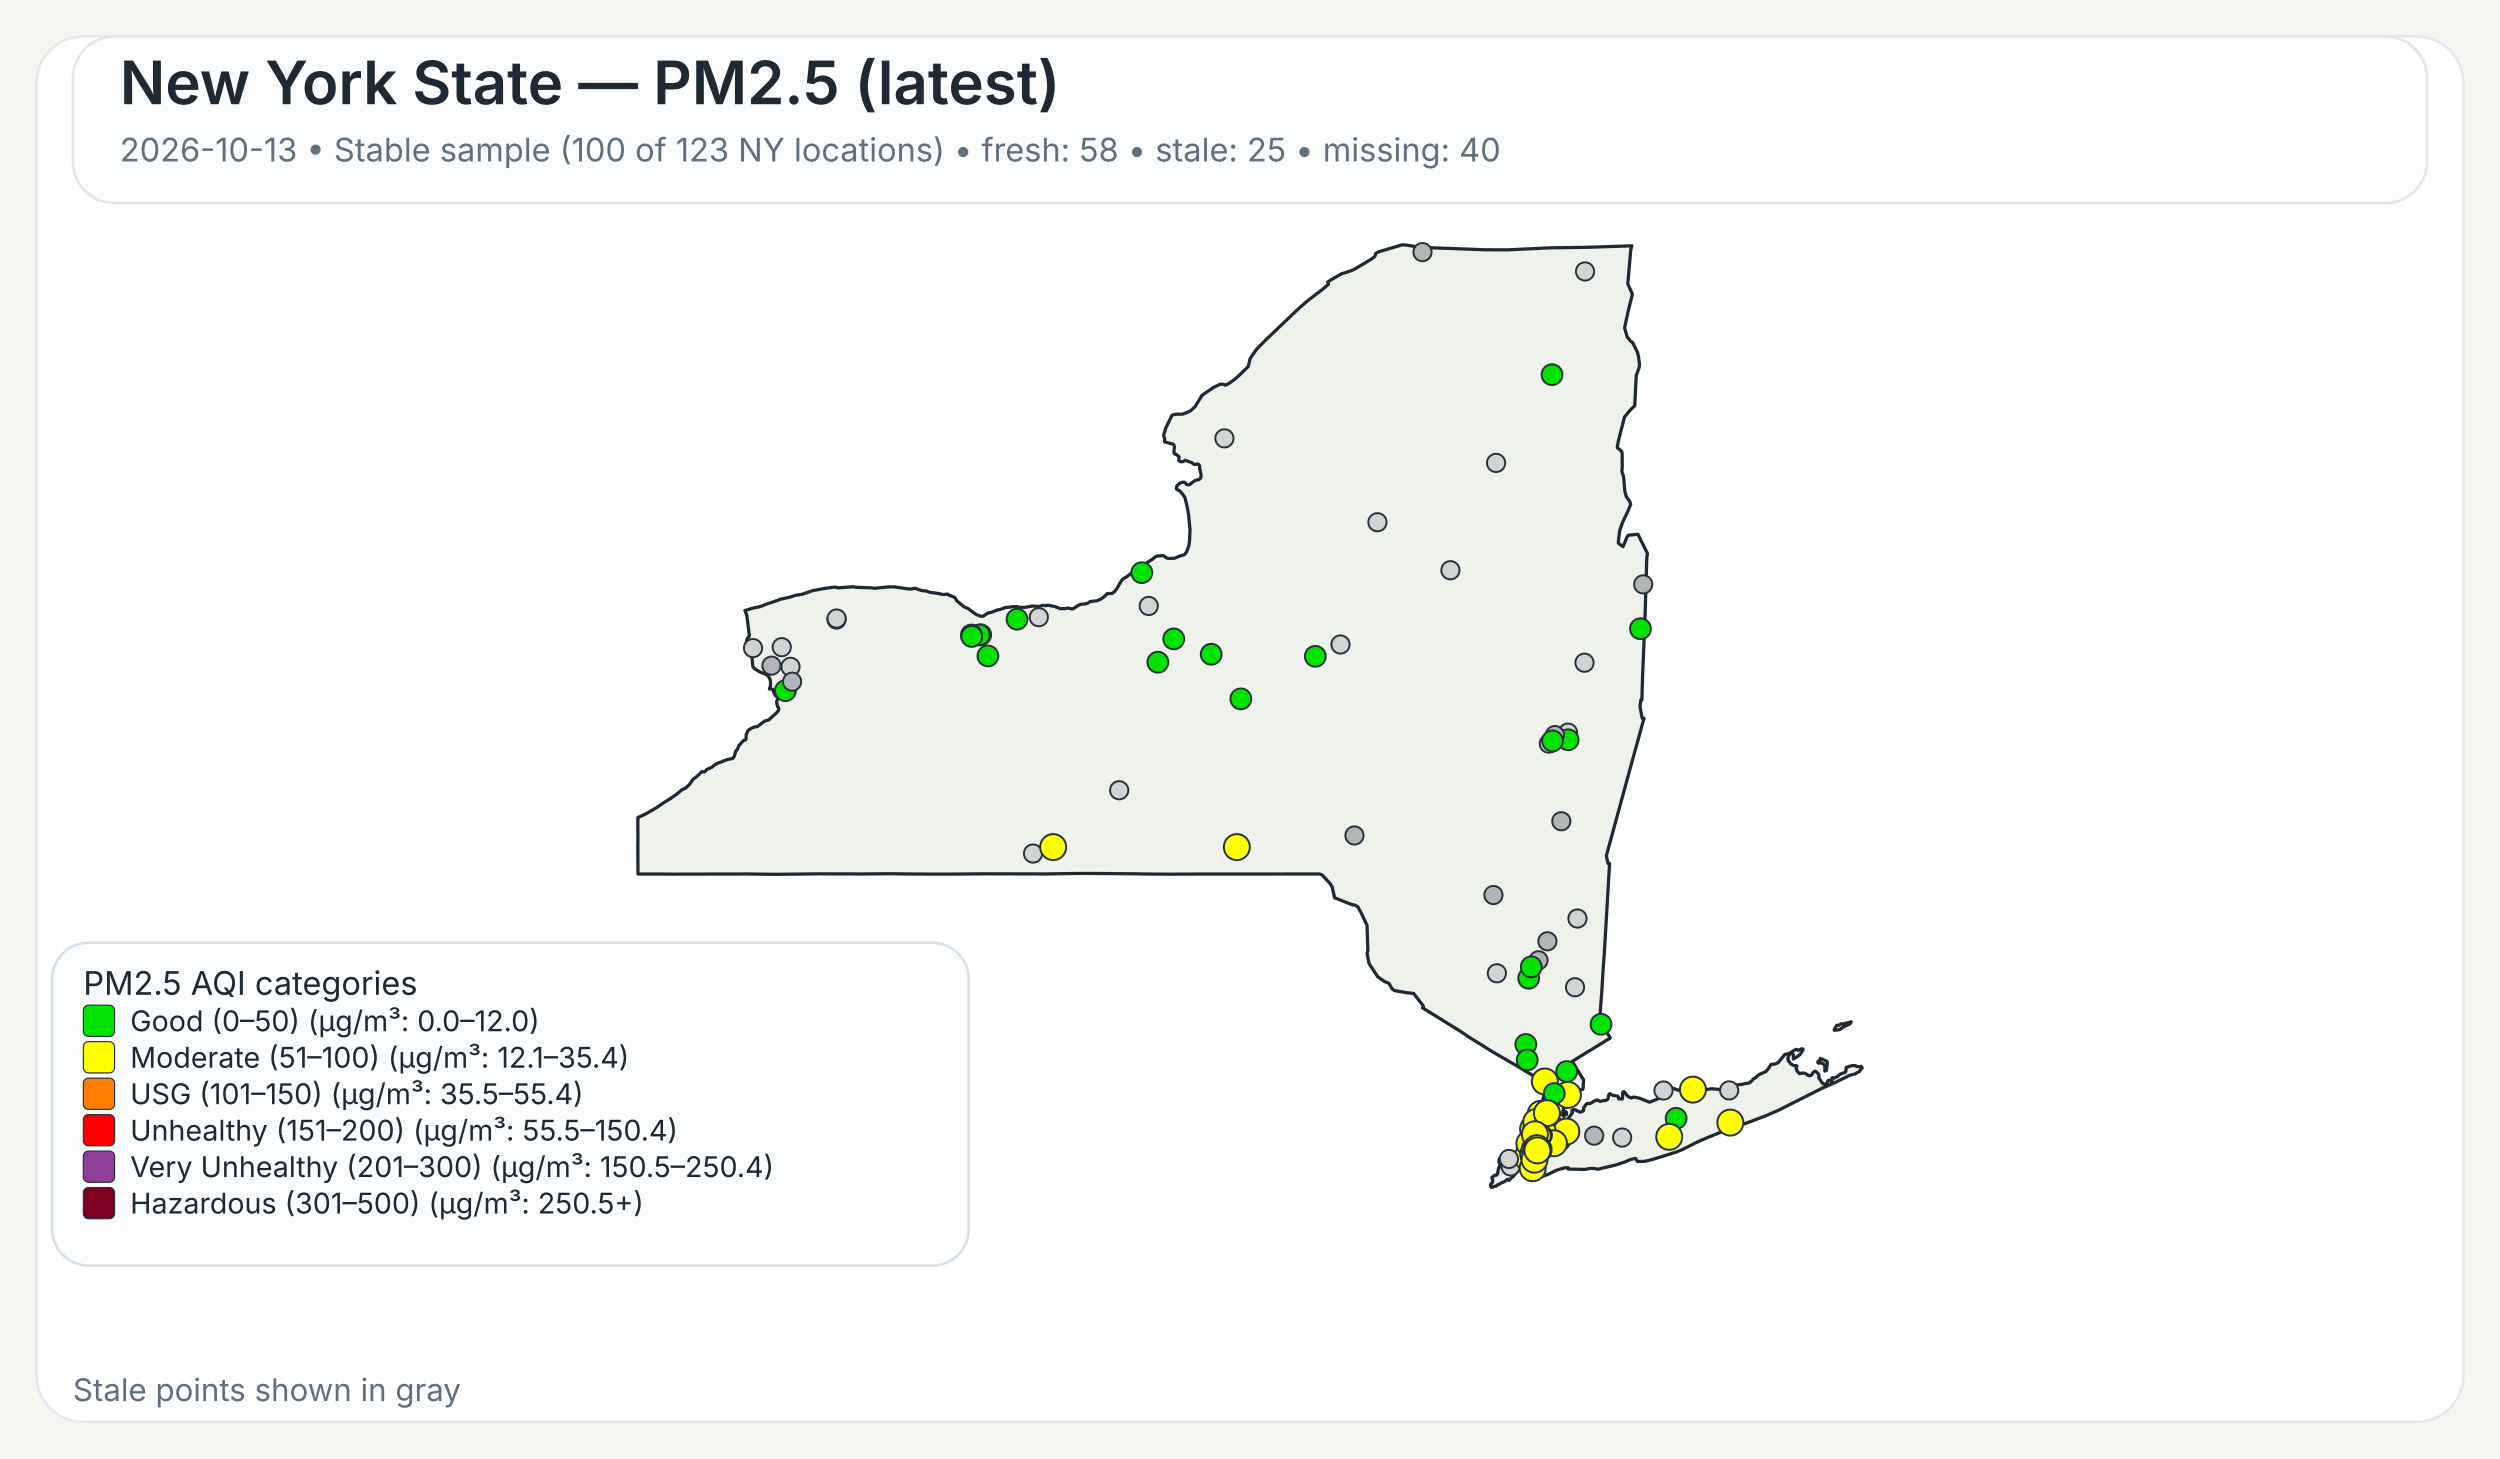
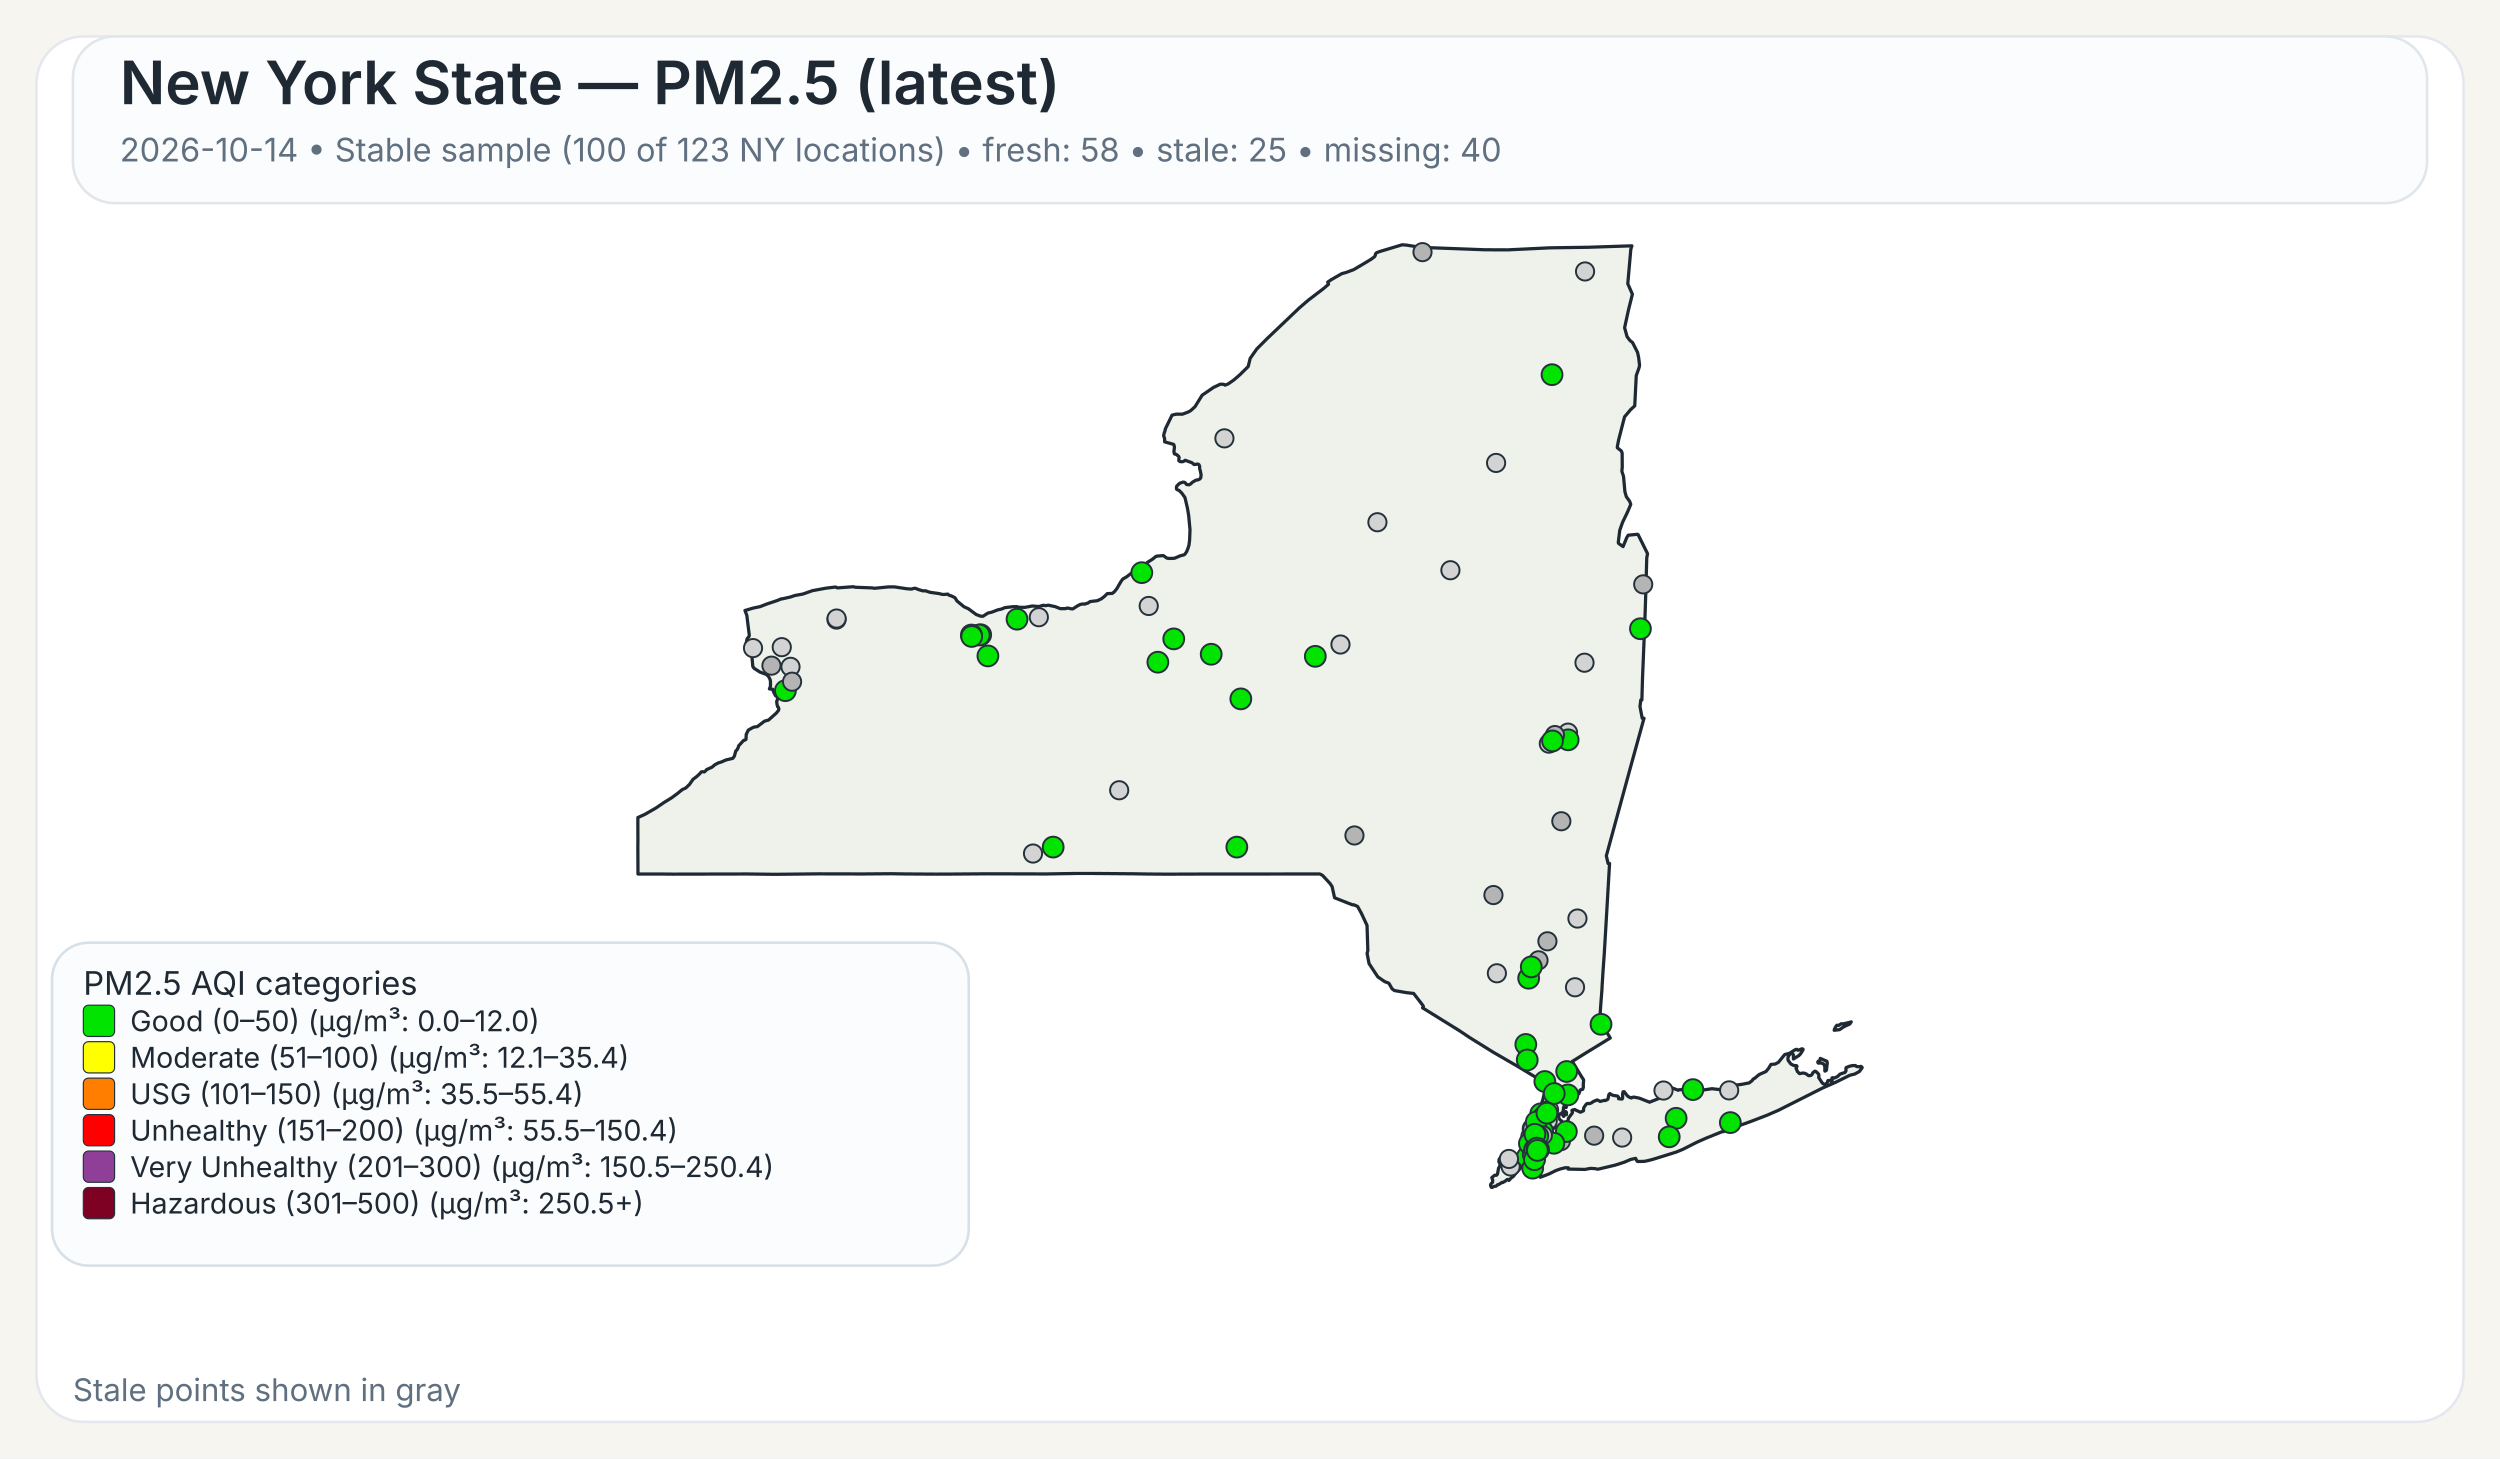
<svg xmlns="http://www.w3.org/2000/svg" width="960" height="560">
  <rect x="0" y="0" width="960" height="560" fill="#F7F5EF" />
  <rect x="14" y="14" width="932" height="532" rx="18" ry="18" fill="#FFFFFF" stroke="#E4E8EE" stroke-width="1" />
  <rect x="28" y="14" width="904" height="64" rx="16" ry="16" fill="#FBFCFD" stroke="#E1E6EB" stroke-width="1" />
  <text x="46" y="40" font-family="Public Sans, Inter, Aptos, Segoe UI, Arial, sans-serif" font-size="23" font-weight="600" fill="#1F2933">New York State — PM2.5 (latest)</text>
-   <text x="46" y="62" font-family="Public Sans, Inter, Aptos, Segoe UI, Arial, sans-serif" font-size="12.5" font-weight="400" fill="#607080">2026-10-13 • Stable sample (100 of 123 NY locations) • fresh: 58 • stale: 25 • missing: 40</text>
+   <text x="46" y="62" font-family="Public Sans, Inter, Aptos, Segoe UI, Arial, sans-serif" font-size="12.5" font-weight="400" fill="#607080">2026-10-14 • Stable sample (100 of 123 NY locations) • fresh: 58 • stale: 25 • missing: 40</text>
  <path d="M601.06,426.90 L601.23,426.83 L601.48,427.07 L601.55,427.32 L601.50,428.06 L601.28,428.08 L601.08,427.81 L601.04,427.27 L601.06,426.90 Z" fill="#EEF2EA" stroke="#1F2933" stroke-width="1.25" stroke-linejoin="round" />
  <path d="M585.16,439.66 L585.21,439.61 L585.24,439.63 L585.33,439.75 L585.00,440.50 L584.94,440.59 L584.83,440.54 L584.77,440.43 L584.80,440.38 L585.16,439.66 Z" fill="#EEF2EA" stroke="#1F2933" stroke-width="1.25" stroke-linejoin="round" />
  <path d="M579.00,452.87 L578.74,452.93 L578.02,453.54 L577.00,454.12 L576.75,454.04 L575.70,454.75 L575.07,454.93 L574.52,455.48 L573.72,455.58 L572.92,456.00 L572.71,455.95 L572.45,455.50 L572.36,455.05 L572.56,454.57 L573.14,454.01 L573.21,453.18 L572.85,452.21 L573.97,451.28 L574.68,451.28 L575.04,450.81 L575.45,448.53 L575.88,447.92 L575.97,447.53 L575.92,446.38 L575.63,446.32 L575.58,446.12 L575.66,445.16 L576.32,444.30 L576.87,444.03 L577.23,444.07 L577.46,444.30 L578.49,444.56 L580.44,444.30 L582.44,443.79 L583.07,443.83 L583.44,444.38 L583.57,445.77 L584.00,446.72 L584.43,447.38 L584.07,448.20 L583.53,448.95 L582.19,450.36 L580.96,451.93 L580.89,451.88 L580.35,452.27 L579.42,453.28 L579.25,452.99 L579.00,452.87 Z" fill="#EEF2EA" stroke="#1F2933" stroke-width="1.25" stroke-linejoin="round" />
  <path d="M698.65,407.28 L698.89,406.98 L698.98,406.42 L701.51,407.51 L701.69,408.12 L701.35,410.97 L700.83,411.31 L700.74,411.25 L700.74,409.57 L700.38,408.71 L700.19,408.52 L699.35,408.18 L698.24,408.24 L698.08,408.08 L698.02,407.81 L698.15,407.57 L698.65,407.28 Z" fill="#EEF2EA" stroke="#1F2933" stroke-width="1.25" stroke-linejoin="round" />
  <path d="M709.87,392.68 L710.87,392.40 L710.37,393.17 L709.71,393.51 L708.74,393.94 L707.77,394.42 L706.83,395.10 L706.37,395.39 L704.33,395.63 L704.44,395.18 L704.77,394.57 L705.12,393.94 L705.39,393.69 L706.11,393.74 L707.05,393.11 L707.70,393.19 L709.32,392.81 L709.87,392.68 Z" fill="#EEF2EA" stroke="#1F2933" stroke-width="1.25" stroke-linejoin="round" />
  <path d="M601.43,424.75 L601.44,424.82 L601.44,424.87 L601.44,424.97 L601.48,425.16 L601.44,425.24 L601.21,425.31 L600.95,425.08 L600.95,424.92 L601.10,424.88 L601.13,424.65 L601.23,424.58 L601.37,424.64 L601.42,424.70 L601.43,424.75 Z" fill="#EEF2EA" stroke="#1F2933" stroke-width="1.25" stroke-linejoin="round" />
  <path d="M623.05,163.10 L621.53,169.00 L621.04,171.61 L621.07,171.95 L622.62,173.20 L622.91,174.06 L622.94,179.46 L622.80,180.98 L623.43,182.92 L623.96,188.79 L624.50,190.70 L624.50,190.71 L625.79,192.51 L626.21,193.67 L625.60,195.12 L625.01,196.54 L623.06,200.59 L622.75,201.47 L621.98,203.67 L621.41,208.34 L621.56,208.68 L623.25,209.89 L624.72,206.33 L625.25,205.52 L628.84,205.16 L629.06,205.34 L632.45,212.18 L632.66,212.61 L632.36,214.21 L632.03,225.74 L632.03,225.80 L632.02,226.34 L632.00,227.05 L631.90,230.25 L631.64,238.09 L631.03,253.00 L630.74,259.97 L630.73,260.06 L630.73,260.23 L630.48,268.80 L630.08,268.74 L629.75,271.32 L630.61,275.80 L631.30,275.80 L628.80,284.88 L626.09,294.70 L622.63,307.38 L616.83,328.64 L617.50,331.57 L618.07,331.57 L617.02,349.62 L617.02,349.66 L616.71,354.88 L616.28,362.25 L616.04,366.27 L615.53,373.42 L615.30,377.22 L615.29,377.28 L615.29,377.35 L615.28,377.44 L615.28,377.49 L615.27,377.53 L615.19,379.03 L615.19,379.14 L615.18,379.18 L615.18,379.35 L615.17,379.49 L615.12,380.31 L615.09,380.73 L615.08,380.89 L614.72,385.46 L614.66,386.30 L614.29,391.98 L618.35,398.60 L616.75,399.56 L616.45,399.75 L610.52,403.39 L609.46,404.03 L609.01,404.31 L603.77,407.58 L605.77,410.89 L606.19,411.58 L606.62,412.29 L607.18,413.23 L608.08,414.62 L608.12,414.70 L607.96,416.83 L608.04,417.28 L607.81,418.17 L607.68,418.35 L607.54,418.27 L606.73,418.62 L606.42,419.73 L606.23,420.03 L605.55,420.48 L604.13,421.08 L603.54,421.65 L602.05,422.64 L600.59,424.82 L600.46,425.17 L600.38,425.37 L600.34,426.13 L600.15,426.98 L600.19,427.32 L600.39,427.51 L600.54,427.87 L600.54,428.09 L600.53,428.27 L600.60,428.55 L600.51,428.65 L600.44,428.71 L600.35,428.62 L600.18,428.29 L600.01,427.93 L600.10,427.54 L599.94,427.19 L599.85,427.21 L599.64,427.48 L599.51,427.81 L599.07,427.70 L598.72,427.92 L598.55,428.85 L598.57,429.17 L598.77,429.63 L599.21,430.17 L599.64,430.41 L600.31,431.59 L600.59,432.07 L600.90,432.04 L601.36,431.60 L601.36,431.60 L602.21,429.98 L602.19,429.51 L603.74,427.42 L603.84,427.11 L603.60,426.42 L603.67,426.33 L604.61,426.05 L606.88,427.09 L607.17,426.96 L608.05,426.54 L608.14,425.40 L608.93,424.24 L609.36,423.80 L609.77,423.70 L610.33,423.82 L611.26,423.43 L611.66,423.07 L613.16,422.42 L613.38,422.39 L614.46,422.95 L616.17,422.51 L616.43,422.62 L617.32,422.20 L617.49,421.82 L617.52,421.77 L617.81,420.28 L618.19,419.93 L618.22,419.96 L618.50,420.18 L618.60,420.26 L618.84,420.36 L619.48,420.63 L619.66,420.66 L619.90,420.69 L620.59,420.79 L621.03,420.85 L621.08,420.86 L621.49,421.26 L621.50,421.39 L621.55,421.93 L622.90,422.03 L623.09,421.64 L623.06,420.27 L623.21,419.33 L623.28,419.23 L623.69,419.22 L624.78,420.64 L625.29,421.11 L626.07,421.51 L626.50,421.62 L626.59,421.46 L627.35,421.28 L629.51,421.69 L629.51,421.69 L633.42,423.24 L638.19,421.34 L638.36,420.84 L638.45,419.18 L638.68,418.35 L640.49,417.89 L642.20,417.80 L644.45,418.67 L644.65,418.48 L647.29,418.32 L649.72,418.35 L652.18,418.65 L653.70,418.61 L657.40,418.06 L660.48,418.42 L661.32,417.62 L664.03,416.80 L665.53,416.46 L666.97,416.64 L668.73,416.40 L671.71,415.83 L672.90,414.88 L673.16,414.40 L673.82,414.05 L675.50,412.63 L678.13,411.46 L679.12,410.27 L680.04,408.74 L681.66,408.60 L682.91,407.93 L685.34,404.94 L686.69,404.59 L687.35,404.38 L689.21,403.16 L689.94,402.93 L690.28,403.23 L690.57,403.30 L691.93,402.73 L692.35,402.87 L692.38,403.11 L691.44,404.66 L690.75,405.35 L688.66,406.65 L688.68,405.06 L688.30,404.60 L687.92,404.54 L687.60,404.66 L687.09,405.06 L686.58,406.01 L686.59,407.08 L687.65,408.54 L688.81,409.15 L689.85,409.20 L690.06,409.50 L689.68,410.21 L690.24,411.51 L691.03,412.27 L692.17,412.06 L692.88,412.09 L693.59,412.39 L694.51,413.06 L695.19,413.03 L695.62,412.79 L695.84,412.56 L696.12,411.95 L696.83,411.38 L696.98,411.33 L697.37,411.49 L698.35,412.46 L698.48,413.14 L698.35,413.73 L699.60,415.66 L700.04,416.12 L700.44,416.32 L700.84,416.33 L701.58,415.93 L701.76,415.37 L701.81,415.13 L701.99,414.91 L702.86,414.89 L703.07,415.26 L703.12,415.25 L703.24,415.22 L703.45,415.13 L703.57,414.86 L703.45,414.38 L703.43,414.00 L703.70,413.83 L704.39,413.98 L705.62,413.37 L706.56,412.46 L708.48,411.82 L708.83,411.29 L708.88,410.85 L708.80,410.51 L708.92,409.94 L710.19,409.44 L711.31,409.19 L712.51,409.17 L712.73,409.44 L713.09,409.58 L714.27,409.63 L714.58,409.48 L714.99,409.75 L715.07,409.99 L714.02,411.45 L712.24,412.42 L710.34,412.90 L704.77,415.65 L699.71,417.88 L682.98,426.32 L678.57,428.24 L672.42,430.60 L662.20,434.30 L661.73,434.58 L661.49,434.51 L660.84,434.74 L655.19,437.03 L651.62,438.61 L646.31,441.30 L643.78,442.36 L638.41,444.04 L634.66,445.20 L632.83,445.67 L631.47,445.96 L631.32,445.96 L628.83,446.02 L628.63,445.87 L628.07,444.81 L626.15,445.24 L623.74,446.28 L621.85,446.89 L620.27,447.40 L613.61,448.98 L612.34,448.74 L610.73,448.66 L608.60,449.06 L605.36,448.99 L602.17,448.93 L602.19,448.77 L602.25,448.43 L600.97,448.42 L599.39,448.83 L599.07,448.91 L597.43,449.50 L594.79,450.81 L591.48,452.07 L591.48,451.26 L591.59,450.86 L591.41,450.49 L591.24,450.39 L590.88,450.18 L590.56,449.81 L590.00,449.87 L588.10,450.05 L587.46,450.03 L587.05,449.85 L586.87,449.72 L586.81,449.43 L587.15,448.99 L587.21,448.90 L587.49,448.42 L587.39,448.02 L586.94,447.62 L585.63,447.32 L585.23,446.64 L585.06,445.69 L585.31,444.71 L585.45,444.41 L585.68,443.96 L586.50,442.95 L586.37,441.37 L586.22,441.17 L586.16,441.08 L586.11,440.71 L586.29,440.19 L586.49,440.03 L586.59,439.53 L586.42,439.11 L586.13,438.91 L586.77,435.14 L587.04,434.58 L587.53,433.54 L588.00,432.56 L588.37,431.79 L590.66,426.98 L591.27,425.68 L591.55,425.09 L591.55,425.09 L591.90,424.00 L592.36,422.57 L592.47,422.24 L593.89,415.87 L593.37,415.86 L592.83,415.54 L585.14,410.91 L585.14,410.91 L582.09,409.08 L581.83,408.93 L574.90,404.92 L573.64,404.20 L565.84,399.35 L564.27,398.37 L560.37,395.76 L546.26,387.01 L546.57,386.68 L546.49,386.22 L542.83,381.48 L542.63,381.46 L540.06,381.17 L535.45,380.37 L534.54,379.69 L533.32,377.55 L531.70,376.93 L529.06,375.09 L525.71,370.01 L525.14,367.03 L524.96,366.10 L525.25,365.02 L524.94,355.37 L522.72,350.61 L521.32,348.08 L519.78,347.40 L519.41,347.49 L512.48,344.75 L511.52,340.44 L510.72,339.24 L507.79,336.09 L506.74,335.59 L502.43,335.60 L502.18,335.60 L499.75,335.60 L499.39,335.61 L499.35,335.61 L469.83,335.63 L469.66,335.63 L462.36,335.64 L461.30,335.63 L460.85,335.63 L460.00,335.64 L448.21,335.68 L447.85,335.68 L441.17,335.63 L440.91,335.63 L435.49,335.54 L435.46,335.54 L420.14,335.41 L418.99,335.41 L413.90,335.41 L413.83,335.41 L413.52,335.41 L412.93,335.41 L412.60,335.42 L411.23,335.45 L411.22,335.45 L408.74,335.48 L408.73,335.48 L401.77,335.60 L379.14,335.54 L372.91,335.59 L364.59,335.65 L360.26,335.66 L359.71,335.67 L347.88,335.60 L347.87,335.60 L342.30,335.51 L337.43,335.55 L331.40,335.60 L314.24,335.56 L297.70,335.74 L295.08,335.71 L287.13,335.61 L286.61,335.61 L258.23,335.67 L257.47,335.66 L253.93,335.63 L253.07,335.62 L253.07,335.63 L244.98,335.62 L244.93,325.04 L244.95,323.48 L244.96,322.52 L244.95,321.67 L244.95,321.16 L244.95,320.84 L244.93,316.08 L244.94,315.42 L244.94,313.93 L247.57,312.75 L251.88,310.27 L254.93,308.19 L257.77,306.44 L259.87,304.92 L262.02,303.17 L263.28,302.62 L264.74,301.24 L266.14,299.24 L267.54,298.19 L268.72,297.09 L269.32,296.39 L269.90,296.33 L270.33,296.44 L270.54,296.38 L271.04,295.92 L271.36,295.51 L273.40,294.60 L274.52,293.65 L275.81,292.96 L276.98,292.61 L278.76,291.83 L281.41,291.20 L282.01,290.34 L282.12,289.92 L282.55,288.31 L282.75,288.22 L283.00,287.95 L283.49,287.01 L283.63,286.42 L285.57,284.28 L285.90,284.29 L286.46,283.91 L286.55,282.02 L287.35,280.35 L289.13,279.36 L289.89,279.12 L290.78,279.05 L293.57,276.92 L295.12,276.50 L298.07,273.86 L298.97,272.76 L299.09,272.13 L298.79,271.45 L298.62,271.42 L298.36,270.43 L298.24,269.33 L298.55,268.66 L298.61,268.16 L298.25,267.28 L297.85,267.20 L297.24,266.09 L296.70,264.68 L295.46,264.54 L295.86,263.47 L295.86,261.59 L295.66,260.80 L295.08,259.71 L294.94,259.59 L294.28,258.99 L291.89,258.11 L289.57,256.64 L289.07,255.88 L288.57,250.10 L288.55,249.89 L286.78,249.43 L286.31,248.17 L286.88,245.30 L287.63,244.40 L287.73,243.95 L286.78,236.32 L286.06,234.43 L289.07,233.54 L291.93,232.93 L294.37,231.97 L298.62,230.55 L299.99,229.95 L300.12,230.02 L303.47,229.26 L305.29,228.66 L308.28,228.12 L312.00,226.81 L317.17,225.86 L320.65,225.44 L321.03,225.47 L321.59,225.76 L322.04,225.72 L327.70,225.30 L328.39,225.50 L334.82,225.75 L335.83,225.90 L341.09,225.38 L343.51,225.37 L348.32,226.10 L349.98,226.20 L350.03,226.20 L351.12,225.89 L351.79,225.98 L352.52,226.34 L354.31,226.87 L355.38,226.87 L357.13,227.45 L360.63,227.94 L361.77,228.24 L362.50,228.28 L363.98,228.13 L364.17,228.44 L365.74,229.01 L366.72,229.54 L367.48,230.77 L369.92,232.79 L370.31,233.07 L371.82,233.73 L373.38,234.88 L374.86,235.97 L376.42,236.57 L377.42,236.67 L379.40,235.40 L380.84,235.07 L383.21,234.17 L384.54,233.89 L385.93,233.32 L386.27,233.28 L386.83,233.22 L388.90,232.98 L390.48,232.95 L391.11,233.18 L393.48,233.24 L396.46,232.70 L398.89,232.91 L400.66,232.42 L401.43,232.58 L402.53,232.39 L405.18,232.95 L407.17,233.73 L409.20,233.71 L409.87,233.47 L411.66,233.83 L412.03,233.77 L413.80,232.63 L414.88,232.08 L415.91,231.92 L416.48,231.99 L417.81,231.55 L418.60,231.00 L421.39,230.66 L422.92,229.95 L424.23,228.91 L425.18,227.95 L425.69,227.93 L427.12,227.87 L427.93,227.21 L428.83,226.10 L430.44,223.32 L431.14,222.35 L431.96,221.89 L432.55,221.55 L435.18,219.53 L437.03,218.59 L437.61,217.92 L437.98,217.72 L438.51,217.88 L439.70,217.38 L440.56,215.99 L442.64,214.67 L443.82,213.70 L444.23,213.55 L446.72,213.34 L448.11,214.33 L448.97,214.45 L450.99,214.38 L453.20,213.43 L454.63,213.07 L455.05,212.77 L455.69,211.79 L456.17,210.59 L456.55,209.40 L456.81,207.36 L456.96,203.41 L456.73,200.97 L456.44,197.89 L455.97,195.10 L455.02,191.05 L453.78,189.32 L452.78,188.33 L452.13,188.08 L451.81,187.86 L451.74,187.30 L451.84,186.69 L452.22,186.31 L452.64,185.89 L453.10,185.51 L453.80,185.32 L454.18,185.14 L454.70,185.18 L455.13,185.37 L455.61,186.03 L456.63,186.18 L457.19,185.84 L457.91,185.17 L459.24,184.37 L460.00,184.28 L460.73,183.93 L461.08,183.54 L461.22,182.35 L460.90,180.72 L460.70,180.14 L460.66,179.72 L460.67,178.99 L460.38,178.40 L459.97,178.19 L458.56,178.39 L457.66,177.67 L455.09,176.75 L454.57,177.13 L454.12,177.30 L453.65,177.30 L453.29,177.28 L452.94,177.12 L452.67,176.90 L452.67,176.38 L452.79,175.72 L452.62,175.27 L451.89,174.63 L451.54,174.45 L451.01,174.30 L450.87,173.94 L450.80,173.54 L450.84,172.88 L450.99,171.72 L450.78,170.78 L450.56,170.60 L447.23,169.68 L447.20,168.34 L446.83,167.32 L447.02,166.42 L447.35,165.48 L447.50,164.69 L450.06,159.42 L451.61,159.04 L454.05,159.05 L456.36,158.18 L457.28,157.64 L458.88,156.17 L461.63,151.75 L465.96,148.79 L468.59,147.53 L469.94,147.58 L470.43,147.90 L471.65,147.40 L473.83,145.88 L476.29,143.74 L476.97,143.06 L479.31,140.74 L480.08,137.59 L482.60,134.01 L486.70,129.90 L498.91,118.26 L502.36,115.29 L508.27,110.78 L510.16,109.15 L509.83,108.34 L511.28,107.35 L515.25,105.08 L516.86,104.64 L519.80,103.55 L524.26,100.92 L526.51,99.55 L527.81,98.60 L528.14,98.00 L528.16,97.54 L528.55,97.08 L529.76,96.60 L538.43,94.00 L539.92,94.10 L544.47,94.80 L545.84,95.00 L570.26,95.91 L578.85,95.95 L585.96,95.61 L595.04,95.17 L609.91,94.95 L626.65,94.40 L626.23,95.73 L625.68,102.02 L625.07,108.95 L626.84,112.98 L625.33,119.03 L623.85,125.84 L624.79,129.27 L625.53,130.26 L625.83,130.68 L626.91,131.56 L626.91,131.56 L628.81,135.29 L629.22,137.19 L629.59,140.21 L629.45,141.06 L628.32,144.25 L627.83,154.15 L627.74,155.85 L626.19,157.27 L623.83,160.07 L623.05,163.10 Z" fill="#EEF2EA" stroke="#1F2933" stroke-width="1.25" stroke-linejoin="round" />
  <circle cx="574.80" cy="373.74" r="3.50" fill="lightgray" stroke="#24313A" stroke-width="0.75" />
  <circle cx="296.24" cy="255.61" r="3.50" fill="rgb(180,180,180)" stroke="#24313A" stroke-width="0.75" />
  <circle cx="585.91" cy="401.06" r="4.00" fill="#00E400" stroke="#24313A" stroke-width="0.75" />
  <circle cx="590.67" cy="430.08" r="3.50" fill="lightgray" stroke="#24313A" stroke-width="0.75" />
  <circle cx="587.01" cy="375.64" r="4.00" fill="#00E400" stroke="#24313A" stroke-width="0.75" />
  <circle cx="580.07" cy="447.93" r="3.50" fill="lightgray" stroke="#24313A" stroke-width="0.75" />
  <circle cx="528.93" cy="200.54" r="3.50" fill="lightgray" stroke="#24313A" stroke-width="0.75" />
  <circle cx="622.90" cy="436.82" r="3.50" fill="lightgray" stroke="#24313A" stroke-width="0.75" />
  <circle cx="321.22" cy="237.92" r="3.50" fill="lightgray" stroke="#24313A" stroke-width="0.75" />
  <circle cx="556.96" cy="218.97" r="3.50" fill="lightgray" stroke="#24313A" stroke-width="0.75" />
  <circle cx="574.50" cy="177.77" r="3.50" fill="lightgray" stroke="#24313A" stroke-width="0.75" />
  <circle cx="429.77" cy="303.46" r="3.50" fill="lightgray" stroke="#24313A" stroke-width="0.75" />
  <circle cx="514.74" cy="247.49" r="3.50" fill="lightgray" stroke="#24313A" stroke-width="0.75" />
  <circle cx="470.18" cy="168.33" r="3.50" fill="lightgray" stroke="#24313A" stroke-width="0.75" />
  <circle cx="376.59" cy="243.75" r="4.00" fill="#00E400" stroke="#24313A" stroke-width="0.75" />
-   <circle cx="591.63" cy="427.72" r="5.00" fill="#FFFF00" stroke="#24313A" stroke-width="0.75" />
+   <circle cx="591.63" cy="427.72" r="4.00" fill="#00E400" stroke="#24313A" stroke-width="0.75" />
  <circle cx="593.40" cy="430.37" r="3.50" fill="lightgray" stroke="#24313A" stroke-width="0.75" />
-   <circle cx="593.93" cy="437.51" r="5.00" fill="#FFFF00" stroke="#24313A" stroke-width="0.75" />
+   <circle cx="593.93" cy="437.51" r="4.00" fill="#00E400" stroke="#24313A" stroke-width="0.75" />
  <circle cx="602.12" cy="281.33" r="3.50" fill="lightgray" stroke="#24313A" stroke-width="0.75" />
  <circle cx="398.91" cy="237.01" r="3.50" fill="lightgray" stroke="#24313A" stroke-width="0.75" />
-   <circle cx="598.03" cy="436.67" r="5.00" fill="#FFFF00" stroke="#24313A" stroke-width="0.75" />
+   <circle cx="598.03" cy="436.67" r="4.00" fill="#00E400" stroke="#24313A" stroke-width="0.75" />
  <circle cx="595.98" cy="143.88" r="4.00" fill="#00E400" stroke="#24313A" stroke-width="0.75" />
  <circle cx="601.61" cy="411.46" r="4.00" fill="#00E400" stroke="#24313A" stroke-width="0.75" />
  <circle cx="608.45" cy="254.48" r="3.50" fill="lightgray" stroke="#24313A" stroke-width="0.75" />
  <circle cx="604.81" cy="379.11" r="3.50" fill="lightgray" stroke="#24313A" stroke-width="0.75" />
  <circle cx="588.51" cy="437.27" r="3.50" fill="rgb(180,180,180)" stroke="#24313A" stroke-width="0.75" />
  <circle cx="465.10" cy="251.23" r="4.00" fill="#00E400" stroke="#24313A" stroke-width="0.75" />
  <circle cx="396.68" cy="327.76" r="3.50" fill="lightgray" stroke="#24313A" stroke-width="0.75" />
  <circle cx="643.63" cy="429.43" r="4.00" fill="#00E400" stroke="#24313A" stroke-width="0.75" />
-   <circle cx="586.47" cy="444.33" r="5.00" fill="#FFFF00" stroke="#24313A" stroke-width="0.75" />
+   <circle cx="586.47" cy="444.33" r="4.00" fill="#00E400" stroke="#24313A" stroke-width="0.75" />
  <circle cx="303.55" cy="256.06" r="3.50" fill="lightgray" stroke="#24313A" stroke-width="0.75" />
  <circle cx="602.17" cy="284.09" r="4.00" fill="#00E400" stroke="#24313A" stroke-width="0.75" />
  <circle cx="301.59" cy="265.22" r="4.00" fill="#00E400" stroke="#24313A" stroke-width="0.75" />
  <circle cx="321.26" cy="237.52" r="3.50" fill="lightgray" stroke="#24313A" stroke-width="0.75" />
  <circle cx="612.15" cy="436.09" r="3.50" fill="rgb(180,180,180)" stroke="#24313A" stroke-width="0.75" />
  <circle cx="587.88" cy="438.53" r="3.50" fill="rgb(180,180,180)" stroke="#24313A" stroke-width="0.75" />
  <circle cx="591.83" cy="440.12" r="3.50" fill="lightgray" stroke="#24313A" stroke-width="0.75" />
  <circle cx="594.32" cy="430.48" r="3.50" fill="lightgray" stroke="#24313A" stroke-width="0.75" />
  <circle cx="594.83" cy="426.21" r="3.50" fill="lightgray" stroke="#24313A" stroke-width="0.75" />
  <circle cx="605.74" cy="352.72" r="3.50" fill="lightgray" stroke="#24313A" stroke-width="0.75" />
  <circle cx="664.00" cy="418.71" r="3.50" fill="lightgray" stroke="#24313A" stroke-width="0.75" />
  <circle cx="546.24" cy="96.82" r="3.50" fill="rgb(180,180,180)" stroke="#24313A" stroke-width="0.75" />
  <circle cx="638.78" cy="418.76" r="3.50" fill="lightgray" stroke="#24313A" stroke-width="0.75" />
  <circle cx="304.16" cy="261.77" r="3.50" fill="rgb(180,180,180)" stroke="#24313A" stroke-width="0.75" />
  <circle cx="441.11" cy="232.69" r="3.50" fill="lightgray" stroke="#24313A" stroke-width="0.75" />
-   <circle cx="598.43" cy="436.52" r="5.00" fill="#FFFF00" stroke="#24313A" stroke-width="0.75" />
+   <circle cx="598.43" cy="436.52" r="4.00" fill="#00E400" stroke="#24313A" stroke-width="0.75" />
  <circle cx="376.03" cy="243.84" r="4.00" fill="#00E400" stroke="#24313A" stroke-width="0.75" />
  <circle cx="592.26" cy="428.72" r="3.50" fill="rgb(180,180,180)" stroke="#24313A" stroke-width="0.75" />
  <circle cx="579.43" cy="445.03" r="3.50" fill="lightgray" stroke="#24313A" stroke-width="0.75" />
-   <circle cx="602.08" cy="420.44" r="5.00" fill="#FFFF00" stroke="#24313A" stroke-width="0.75" />
+   <circle cx="602.08" cy="420.44" r="4.00" fill="#00E400" stroke="#24313A" stroke-width="0.75" />
  <circle cx="590.18" cy="441.64" r="3.50" fill="rgb(180,180,180)" stroke="#24313A" stroke-width="0.75" />
  <circle cx="520.11" cy="320.82" r="3.50" fill="rgb(180,180,180)" stroke="#24313A" stroke-width="0.75" />
  <circle cx="601.48" cy="434.51" r="3.50" fill="rgb(180,180,180)" stroke="#24313A" stroke-width="0.75" />
  <circle cx="598.28" cy="436.62" r="3.50" fill="rgb(180,180,180)" stroke="#24313A" stroke-width="0.75" />
  <circle cx="601.48" cy="434.52" r="3.50" fill="lightgray" stroke="#24313A" stroke-width="0.75" />
  <circle cx="608.66" cy="104.24" r="3.50" fill="lightgray" stroke="#24313A" stroke-width="0.75" />
  <circle cx="373.02" cy="243.85" r="4.00" fill="#00E400" stroke="#24313A" stroke-width="0.75" />
  <circle cx="598.27" cy="436.67" r="3.50" fill="lightgray" stroke="#24313A" stroke-width="0.75" />
  <circle cx="598.28" cy="436.62" r="3.50" fill="lightgray" stroke="#24313A" stroke-width="0.75" />
  <circle cx="587.67" cy="436.46" r="3.50" fill="lightgray" stroke="#24313A" stroke-width="0.75" />
  <circle cx="590.79" cy="368.76" r="3.50" fill="rgb(180,180,180)" stroke="#24313A" stroke-width="0.75" />
-   <circle cx="593.22" cy="415.30" r="5.00" fill="#FFFF00" stroke="#24313A" stroke-width="0.75" />
-   <circle cx="590.92" cy="439.03" r="5.00" fill="#FFFF00" stroke="#24313A" stroke-width="0.75" />
+   <circle cx="593.22" cy="415.30" r="4.00" fill="#00E400" stroke="#24313A" stroke-width="0.75" />
+   <circle cx="590.92" cy="439.03" r="4.00" fill="#00E400" stroke="#24313A" stroke-width="0.75" />
  <circle cx="300.20" cy="248.51" r="3.50" fill="lightgray" stroke="#24313A" stroke-width="0.75" />
-   <circle cx="588.55" cy="448.58" r="5.00" fill="#FFFF00" stroke="#24313A" stroke-width="0.75" />
+   <circle cx="588.55" cy="448.58" r="4.00" fill="#00E400" stroke="#24313A" stroke-width="0.75" />
  <circle cx="592.77" cy="438.21" r="3.50" fill="lightgray" stroke="#24313A" stroke-width="0.75" />
  <circle cx="592.77" cy="438.23" r="3.50" fill="rgb(180,180,180)" stroke="#24313A" stroke-width="0.75" />
  <circle cx="592.78" cy="438.21" r="3.50" fill="rgb(180,180,180)" stroke="#24313A" stroke-width="0.75" />
  <circle cx="592.81" cy="438.17" r="3.50" fill="rgb(180,180,180)" stroke="#24313A" stroke-width="0.75" />
  <circle cx="592.70" cy="438.35" r="3.50" fill="rgb(180,180,180)" stroke="#24313A" stroke-width="0.75" />
  <circle cx="592.76" cy="438.20" r="3.50" fill="lightgray" stroke="#24313A" stroke-width="0.75" />
  <circle cx="592.66" cy="438.26" r="3.50" fill="lightgray" stroke="#24313A" stroke-width="0.75" />
  <circle cx="599.38" cy="438.19" r="3.50" fill="rgb(180,180,180)" stroke="#24313A" stroke-width="0.75" />
-   <circle cx="474.95" cy="325.29" r="5.00" fill="#FFFF00" stroke="#24313A" stroke-width="0.75" />
-   <circle cx="588.70" cy="433.55" r="5.00" fill="#FFFF00" stroke="#24313A" stroke-width="0.75" />
-   <circle cx="601.48" cy="434.52" r="5.00" fill="#FFFF00" stroke="#24313A" stroke-width="0.75" />
+   <circle cx="474.95" cy="325.29" r="4.00" fill="#00E400" stroke="#24313A" stroke-width="0.75" />
+   <circle cx="588.70" cy="433.55" r="4.00" fill="#00E400" stroke="#24313A" stroke-width="0.75" />
+   <circle cx="601.48" cy="434.52" r="4.00" fill="#00E400" stroke="#24313A" stroke-width="0.75" />
  <circle cx="629.93" cy="241.44" r="4.00" fill="#00E400" stroke="#24313A" stroke-width="0.75" />
  <circle cx="599.55" cy="315.36" r="3.50" fill="rgb(180,180,180)" stroke="#24313A" stroke-width="0.75" />
  <circle cx="588.57" cy="437.98" r="3.50" fill="lightgray" stroke="#24313A" stroke-width="0.75" />
  <circle cx="595.75" cy="285.13" r="3.50" fill="rgb(180,180,180)" stroke="#24313A" stroke-width="0.75" />
-   <circle cx="589.13" cy="443.87" r="5.00" fill="#FFFF00" stroke="#24313A" stroke-width="0.75" />
+   <circle cx="589.13" cy="443.87" r="4.00" fill="#00E400" stroke="#24313A" stroke-width="0.75" />
  <circle cx="594.21" cy="361.46" r="3.50" fill="rgb(180,180,180)" stroke="#24313A" stroke-width="0.75" />
  <circle cx="614.79" cy="393.33" r="4.00" fill="#00E400" stroke="#24313A" stroke-width="0.75" />
  <circle cx="664.45" cy="431.08" r="3.50" fill="lightgray" stroke="#24313A" stroke-width="0.75" />
  <circle cx="597.09" cy="282.26" r="3.50" fill="rgb(180,180,180)" stroke="#24313A" stroke-width="0.75" />
  <circle cx="573.48" cy="343.70" r="3.50" fill="rgb(180,180,180)" stroke="#24313A" stroke-width="0.75" />
  <circle cx="373.13" cy="244.40" r="4.00" fill="#00E400" stroke="#24313A" stroke-width="0.75" />
-   <circle cx="590.03" cy="441.87" r="5.00" fill="#FFFF00" stroke="#24313A" stroke-width="0.75" />
-   <circle cx="664.45" cy="431.08" r="5.00" fill="#FFFF00" stroke="#24313A" stroke-width="0.75" />
+   <circle cx="590.03" cy="441.87" r="4.00" fill="#00E400" stroke="#24313A" stroke-width="0.75" />
+   <circle cx="664.45" cy="431.08" r="4.00" fill="#00E400" stroke="#24313A" stroke-width="0.75" />
  <circle cx="596.83" cy="419.91" r="4.00" fill="#00E400" stroke="#24313A" stroke-width="0.75" />
-   <circle cx="640.98" cy="436.54" r="5.00" fill="#FFFF00" stroke="#24313A" stroke-width="0.75" />
-   <circle cx="587.29" cy="439.12" r="5.00" fill="#FFFF00" stroke="#24313A" stroke-width="0.75" />
+   <circle cx="640.98" cy="436.54" r="4.00" fill="#00E400" stroke="#24313A" stroke-width="0.75" />
+   <circle cx="587.29" cy="439.12" r="4.00" fill="#00E400" stroke="#24313A" stroke-width="0.75" />
  <circle cx="589.23" cy="444.79" r="4.00" fill="#00E400" stroke="#24313A" stroke-width="0.75" />
  <circle cx="588.46" cy="433.42" r="3.50" fill="rgb(180,180,180)" stroke="#24313A" stroke-width="0.75" />
-   <circle cx="592.37" cy="434.42" r="5.00" fill="#FFFF00" stroke="#24313A" stroke-width="0.75" />
+   <circle cx="592.37" cy="434.42" r="4.00" fill="#00E400" stroke="#24313A" stroke-width="0.75" />
  <circle cx="594.75" cy="285.55" r="3.50" fill="lightgray" stroke="#24313A" stroke-width="0.75" />
  <circle cx="630.99" cy="224.40" r="3.50" fill="rgb(180,180,180)" stroke="#24313A" stroke-width="0.75" />
-   <circle cx="590.52" cy="437.49" r="5.00" fill="#FFFF00" stroke="#24313A" stroke-width="0.75" />
-   <circle cx="589.94" cy="430.85" r="5.00" fill="#FFFF00" stroke="#24313A" stroke-width="0.75" />
-   <circle cx="650.08" cy="418.41" r="5.00" fill="#FFFF00" stroke="#24313A" stroke-width="0.75" />
+   <circle cx="590.52" cy="437.49" r="4.00" fill="#00E400" stroke="#24313A" stroke-width="0.75" />
+   <circle cx="589.94" cy="430.85" r="4.00" fill="#00E400" stroke="#24313A" stroke-width="0.75" />
+   <circle cx="650.08" cy="418.41" r="4.00" fill="#00E400" stroke="#24313A" stroke-width="0.75" />
  <circle cx="596.15" cy="284.52" r="4.00" fill="#00E400" stroke="#24313A" stroke-width="0.75" />
-   <circle cx="588.77" cy="443.25" r="5.00" fill="#FFFF00" stroke="#24313A" stroke-width="0.75" />
-   <circle cx="596.70" cy="439.01" r="5.00" fill="#FFFF00" stroke="#24313A" stroke-width="0.75" />
+   <circle cx="588.77" cy="443.25" r="4.00" fill="#00E400" stroke="#24313A" stroke-width="0.75" />
+   <circle cx="596.70" cy="439.01" r="4.00" fill="#00E400" stroke="#24313A" stroke-width="0.75" />
  <circle cx="390.54" cy="237.77" r="4.00" fill="#00E400" stroke="#24313A" stroke-width="0.75" />
-   <circle cx="589.36" cy="441.38" r="5.00" fill="#FFFF00" stroke="#24313A" stroke-width="0.75" />
+   <circle cx="589.36" cy="441.38" r="4.00" fill="#00E400" stroke="#24313A" stroke-width="0.75" />
  <circle cx="450.72" cy="245.33" r="4.00" fill="#00E400" stroke="#24313A" stroke-width="0.75" />
  <circle cx="444.62" cy="254.28" r="4.00" fill="#00E400" stroke="#24313A" stroke-width="0.75" />
  <circle cx="379.36" cy="251.88" r="4.00" fill="#00E400" stroke="#24313A" stroke-width="0.75" />
-   <circle cx="594.02" cy="427.45" r="5.00" fill="#FFFF00" stroke="#24313A" stroke-width="0.75" />
+   <circle cx="594.02" cy="427.45" r="4.00" fill="#00E400" stroke="#24313A" stroke-width="0.75" />
  <circle cx="592.46" cy="435.94" r="3.50" fill="rgb(180,180,180)" stroke="#24313A" stroke-width="0.75" />
  <circle cx="289.16" cy="248.87" r="3.50" fill="lightgray" stroke="#24313A" stroke-width="0.75" />
  <circle cx="505.08" cy="252.03" r="4.00" fill="#00E400" stroke="#24313A" stroke-width="0.75" />
-   <circle cx="590.51" cy="436.23" r="5.00" fill="#FFFF00" stroke="#24313A" stroke-width="0.75" />
-   <circle cx="589.41" cy="435.56" r="5.00" fill="#FFFF00" stroke="#24313A" stroke-width="0.75" />
+   <circle cx="590.51" cy="436.23" r="4.00" fill="#00E400" stroke="#24313A" stroke-width="0.75" />
+   <circle cx="589.41" cy="435.56" r="4.00" fill="#00E400" stroke="#24313A" stroke-width="0.75" />
  <circle cx="438.45" cy="219.90" r="4.00" fill="#00E400" stroke="#24313A" stroke-width="0.75" />
-   <circle cx="589.25" cy="445.32" r="5.00" fill="#FFFF00" stroke="#24313A" stroke-width="0.75" />
-   <circle cx="590.82" cy="441.48" r="5.00" fill="#FFFF00" stroke="#24313A" stroke-width="0.75" />
+   <circle cx="589.25" cy="445.32" r="4.00" fill="#00E400" stroke="#24313A" stroke-width="0.75" />
+   <circle cx="590.82" cy="441.48" r="4.00" fill="#00E400" stroke="#24313A" stroke-width="0.75" />
  <circle cx="476.48" cy="268.37" r="4.00" fill="#00E400" stroke="#24313A" stroke-width="0.75" />
-   <circle cx="404.42" cy="325.28" r="5.00" fill="#FFFF00" stroke="#24313A" stroke-width="0.75" />
+   <circle cx="404.42" cy="325.28" r="4.00" fill="#00E400" stroke="#24313A" stroke-width="0.75" />
  <circle cx="586.46" cy="407.02" r="4.00" fill="#00E400" stroke="#24313A" stroke-width="0.75" />
-   <circle cx="590.18" cy="440.88" r="5.00" fill="#FFFF00" stroke="#24313A" stroke-width="0.75" />
-   <circle cx="590.36" cy="441.75" r="5.00" fill="#FFFF00" stroke="#24313A" stroke-width="0.75" />
+   <circle cx="590.18" cy="440.88" r="4.00" fill="#00E400" stroke="#24313A" stroke-width="0.75" />
+   <circle cx="590.36" cy="441.75" r="4.00" fill="#00E400" stroke="#24313A" stroke-width="0.75" />
  <circle cx="588.01" cy="371.28" r="4.00" fill="#00E400" stroke="#24313A" stroke-width="0.75" />
  <rect x="20" y="362" width="352" height="124" rx="14" ry="14" fill="#FBFCFD" stroke="#D8E0E7" stroke-width="1" />
  <text x="32" y="382" font-family="Inter, Aptos, Segoe UI, Arial, sans-serif" font-size="12.5" fill="#1F2933">PM2.5 AQI categories</text>
  <rect x="32" y="386" width="12" height="12" rx="2" ry="2" fill="#00E400" stroke="#24313A" stroke-width="0.45" />
  <text x="50" y="396" font-family="Inter, Aptos, Segoe UI, Arial, sans-serif" font-size="11" fill="#1F2933">Good (0–50)  (µg/m³: 0.0–12.0)</text>
  <rect x="32" y="400" width="12" height="12" rx="2" ry="2" fill="#FFFF00" stroke="#24313A" stroke-width="0.45" />
  <text x="50" y="410" font-family="Inter, Aptos, Segoe UI, Arial, sans-serif" font-size="11" fill="#1F2933">Moderate (51–100)  (µg/m³: 12.1–35.4)</text>
  <rect x="32" y="414" width="12" height="12" rx="2" ry="2" fill="#FF7E00" stroke="#24313A" stroke-width="0.45" />
  <text x="50" y="424" font-family="Inter, Aptos, Segoe UI, Arial, sans-serif" font-size="11" fill="#1F2933">USG (101–150)  (µg/m³: 35.5–55.4)</text>
  <rect x="32" y="428" width="12" height="12" rx="2" ry="2" fill="#FF0000" stroke="#24313A" stroke-width="0.45" />
  <text x="50" y="438" font-family="Inter, Aptos, Segoe UI, Arial, sans-serif" font-size="11" fill="#1F2933">Unhealthy (151–200)  (µg/m³: 55.5–150.4)</text>
  <rect x="32" y="442" width="12" height="12" rx="2" ry="2" fill="#8F3F97" stroke="#24313A" stroke-width="0.45" />
  <text x="50" y="452" font-family="Inter, Aptos, Segoe UI, Arial, sans-serif" font-size="11" fill="#1F2933">Very Unhealthy (201–300)  (µg/m³: 150.5–250.4)</text>
  <rect x="32" y="456" width="12" height="12" rx="2" ry="2" fill="#7E0023" stroke="#24313A" stroke-width="0.45" />
  <text x="50" y="466" font-family="Inter, Aptos, Segoe UI, Arial, sans-serif" font-size="11" fill="#1F2933">Hazardous (301–500)  (µg/m³: 250.5+)</text>
  <text x="28" y="538" font-family="Inter, Aptos, Segoe UI, Arial, sans-serif" font-size="12" fill="#607080">Stale points shown in gray</text>
</svg>
